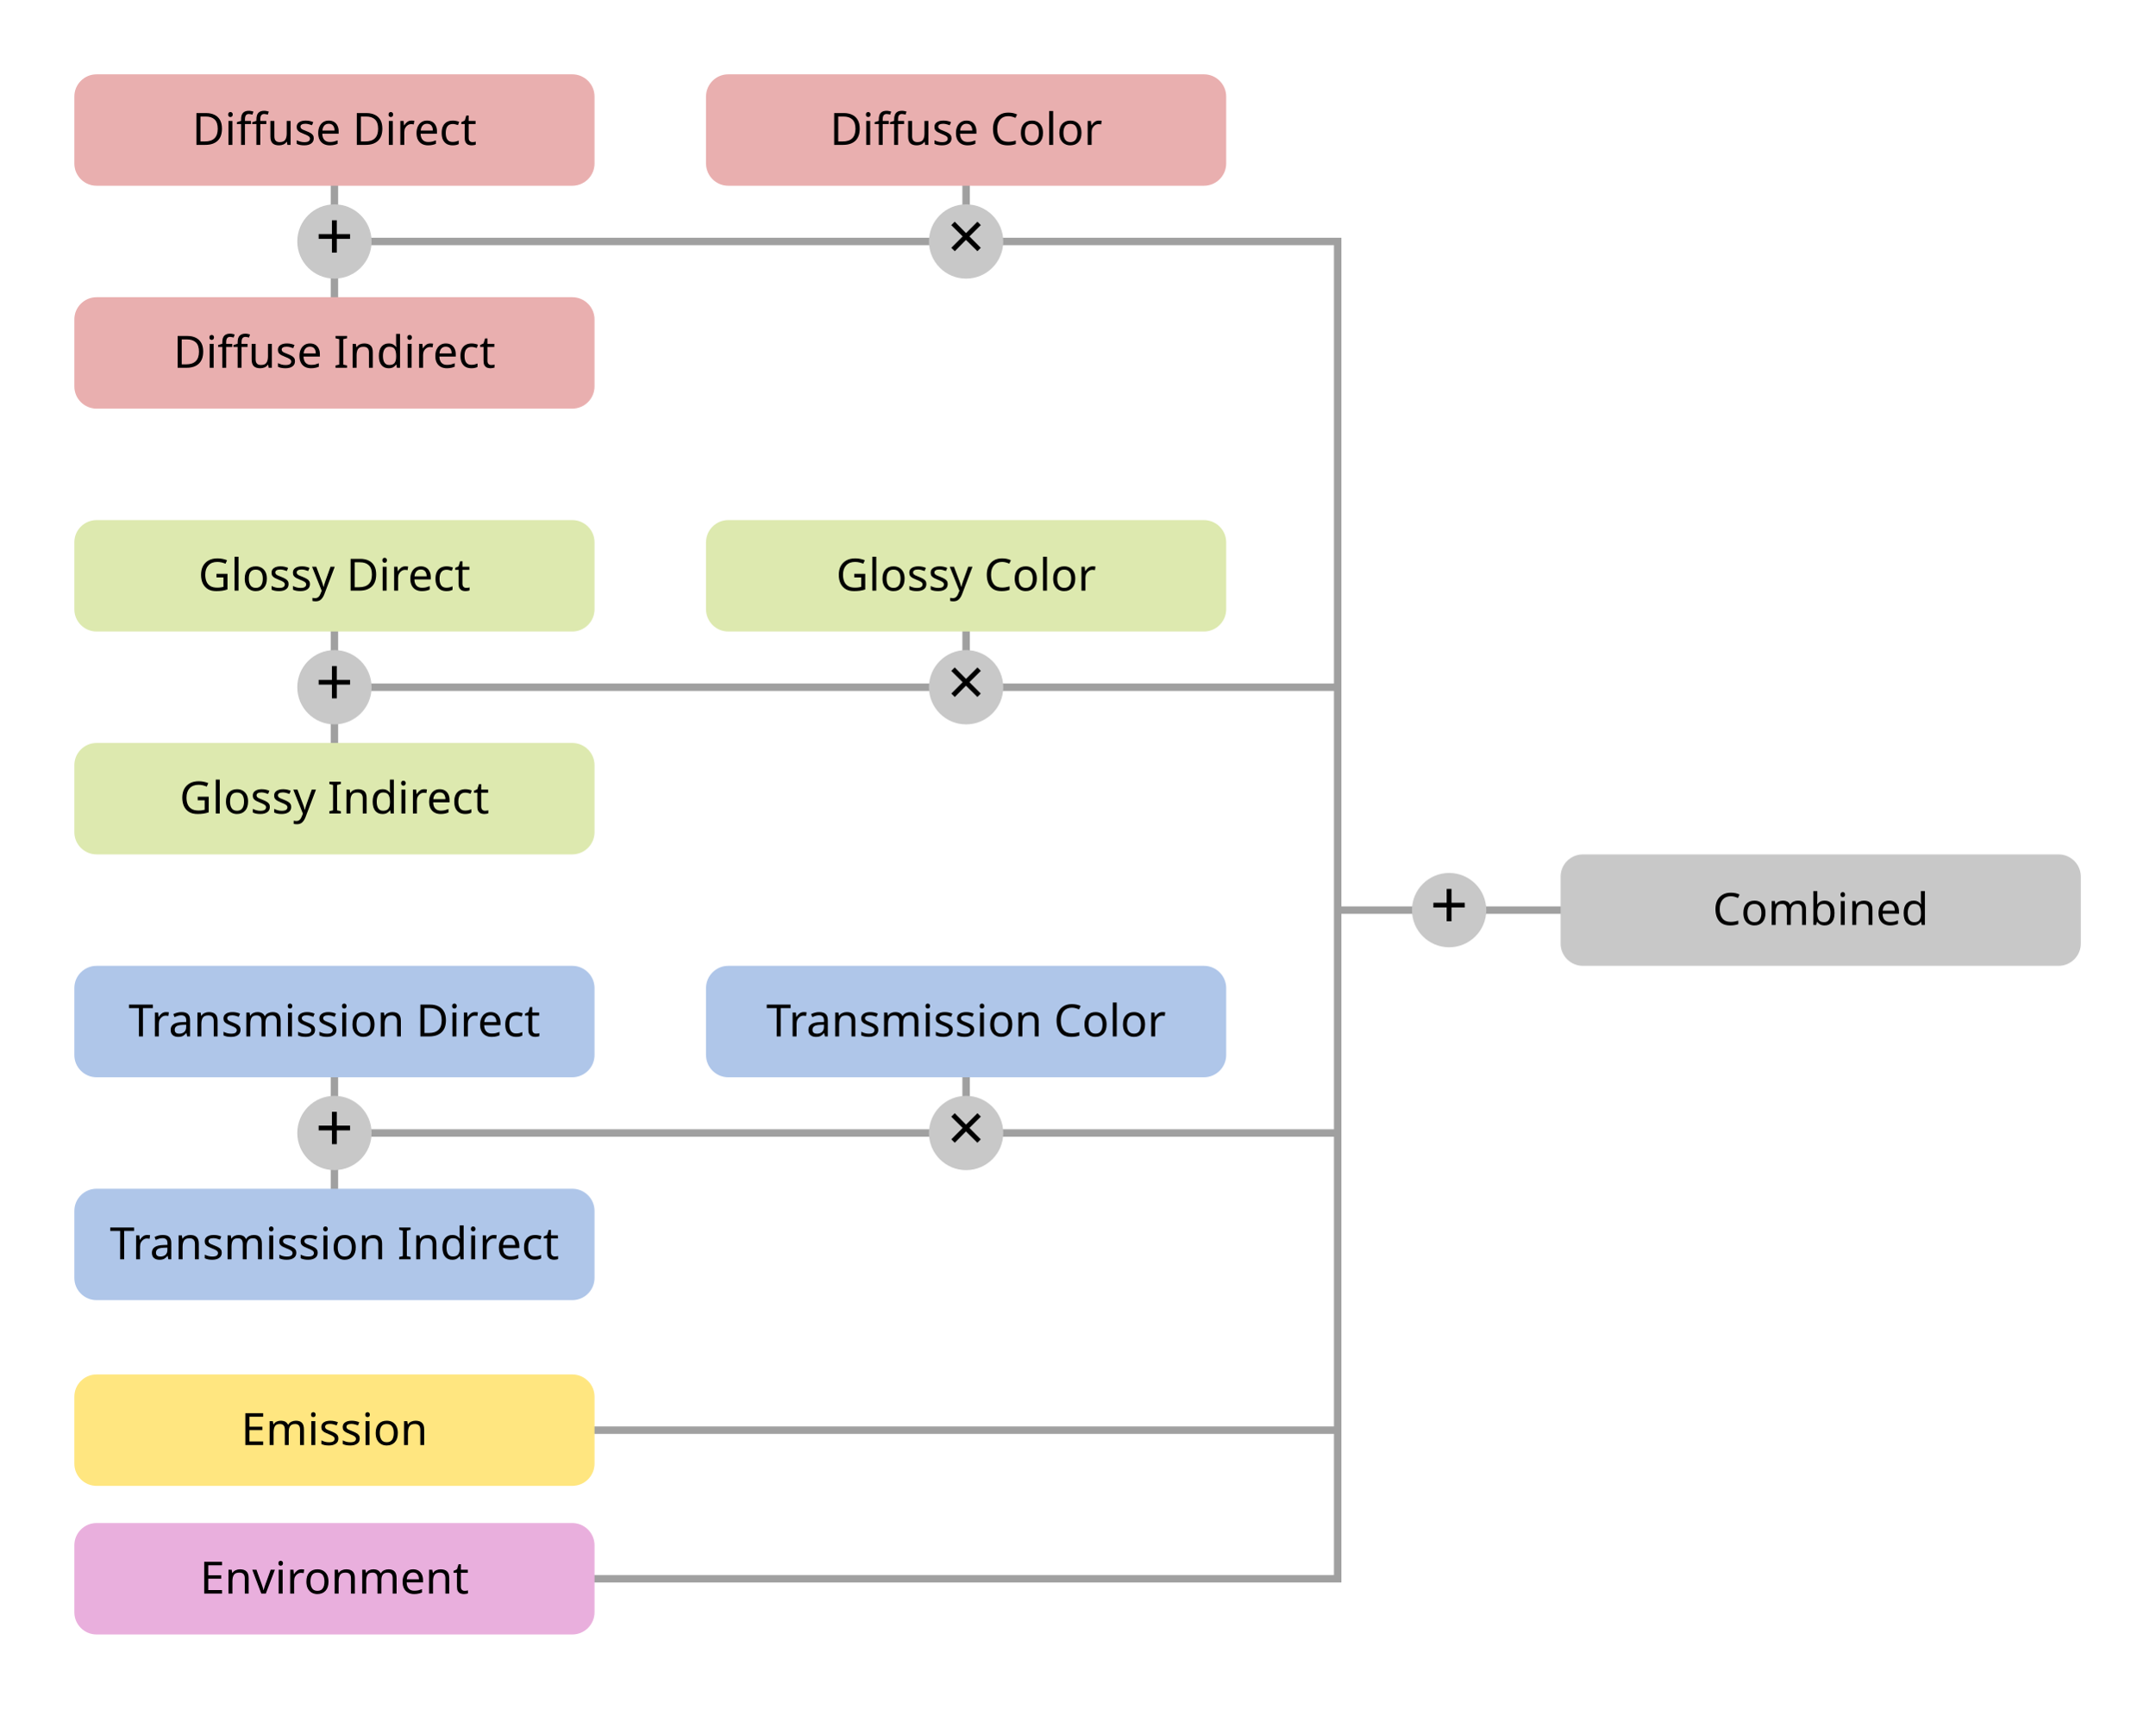
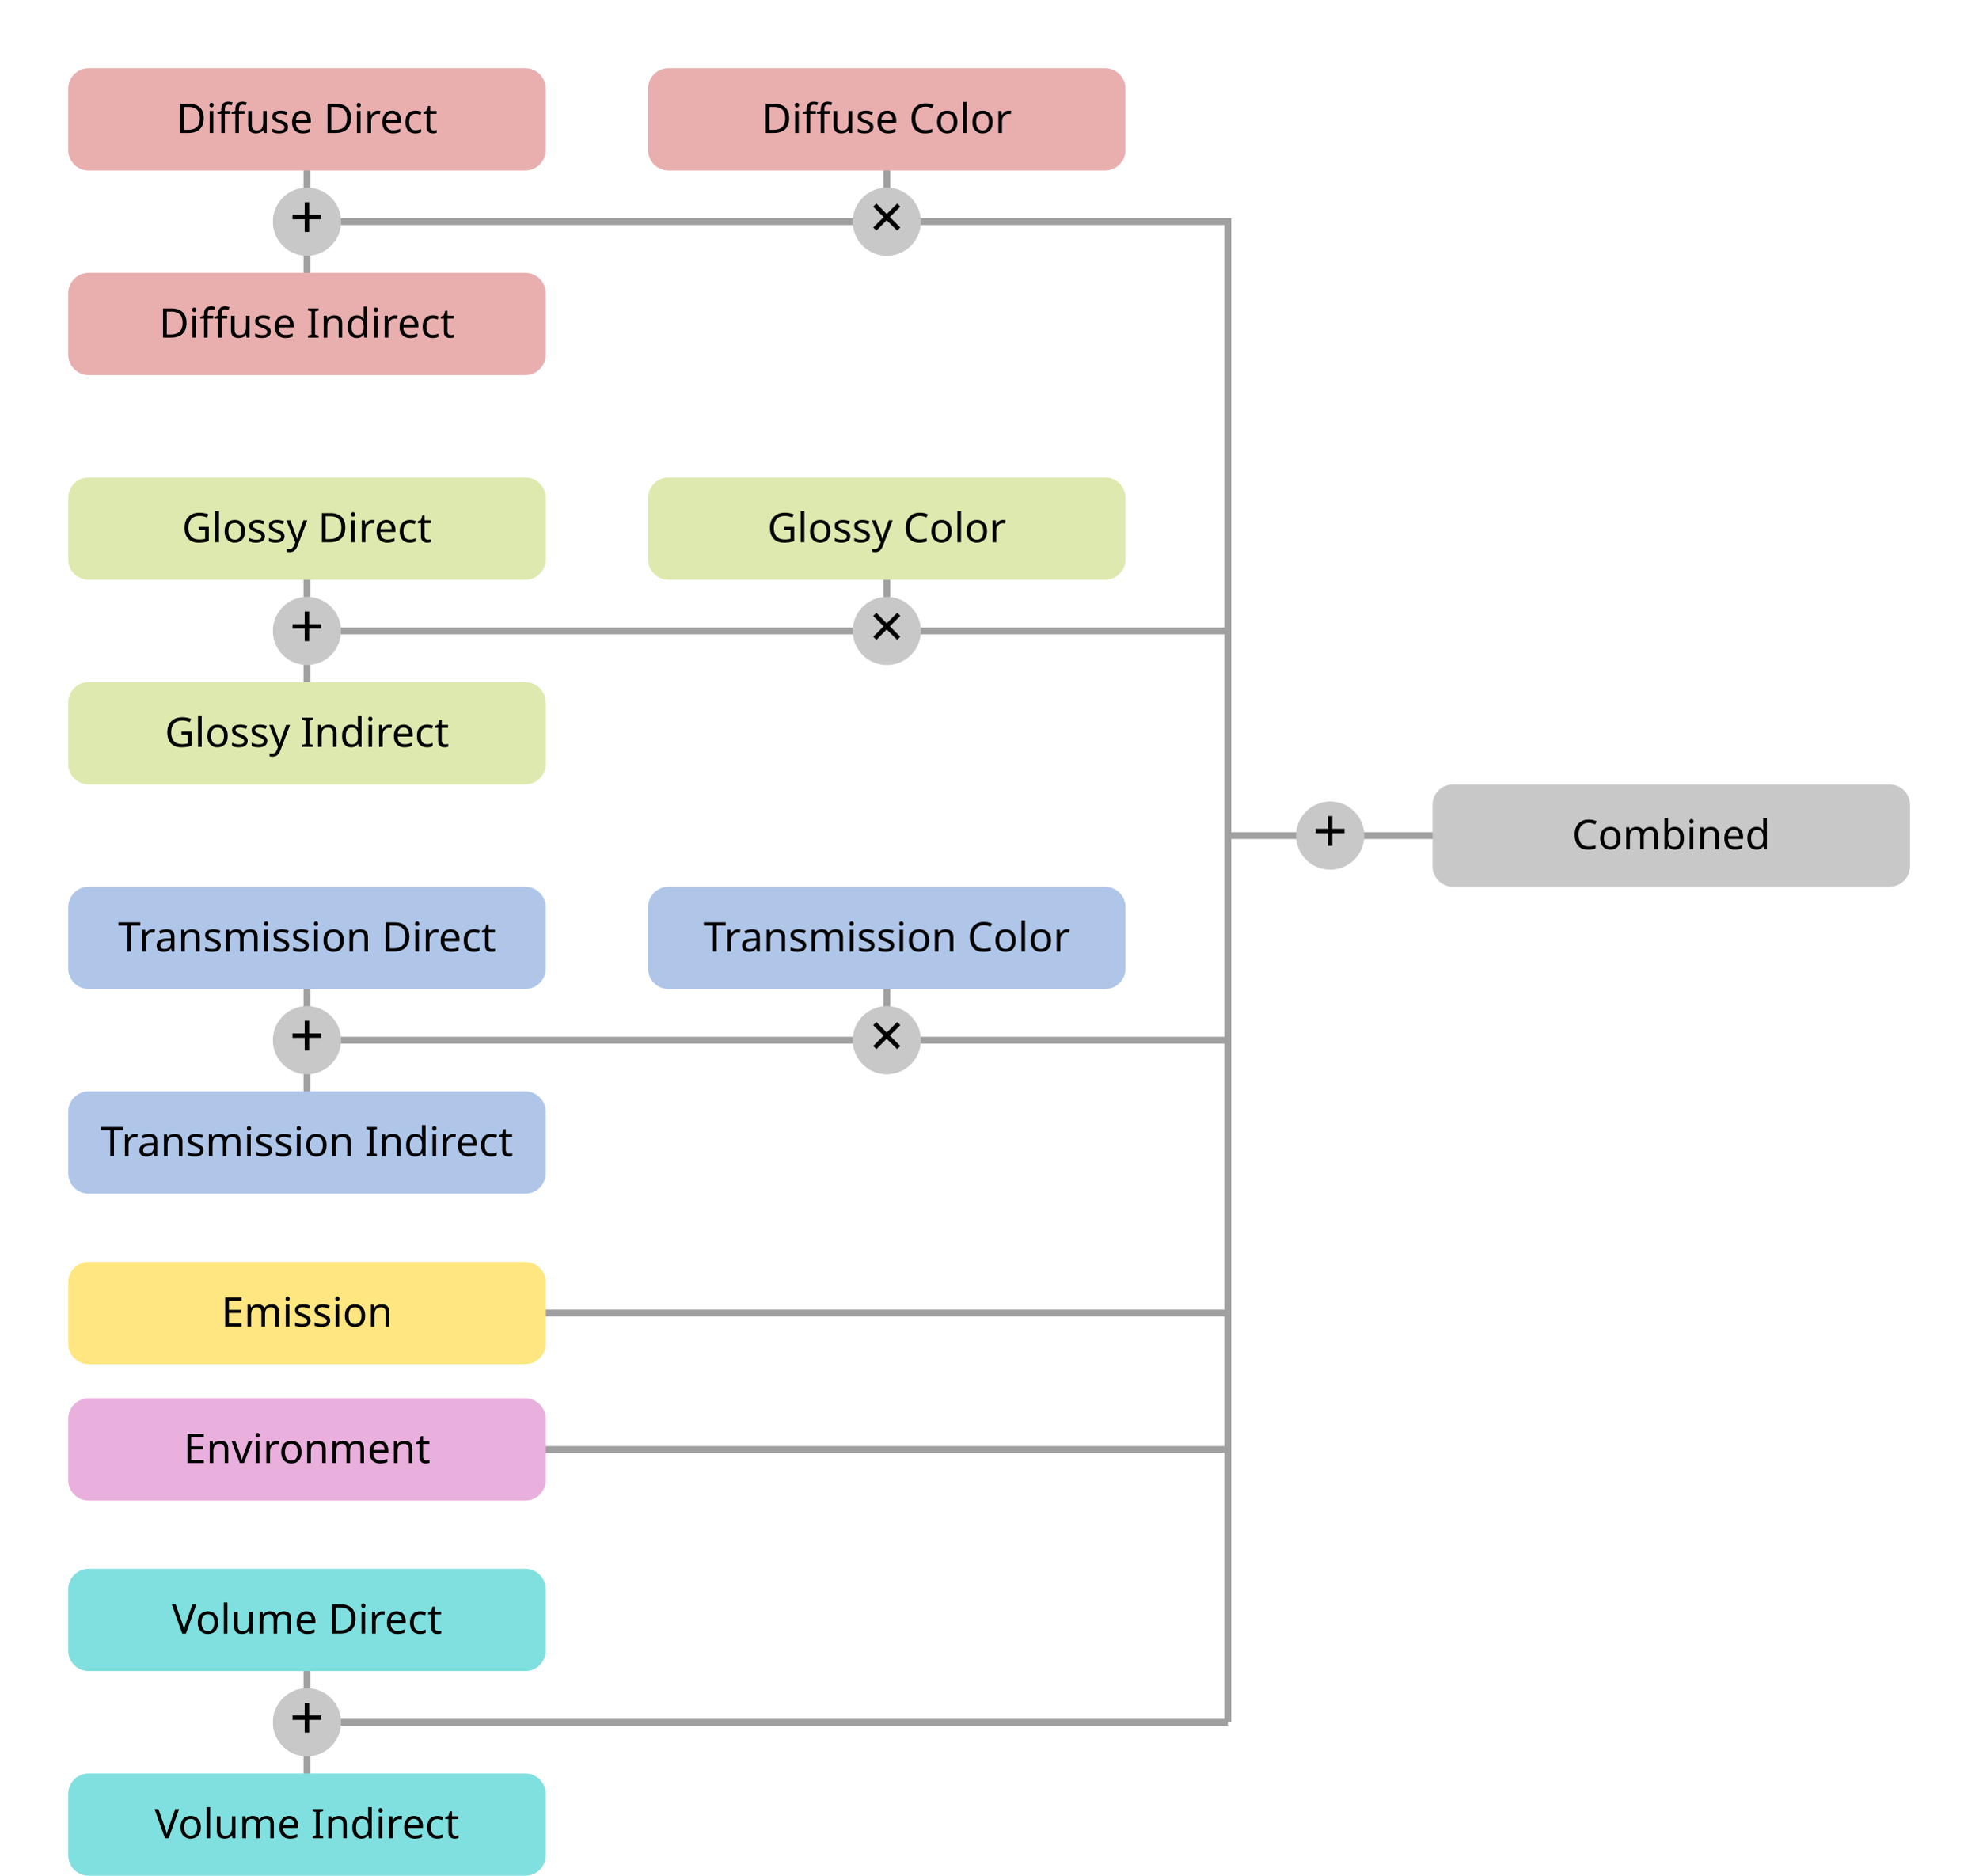
- <svg xmlns="http://www.w3.org/2000/svg" width="580px" height="460px" viewBox="0 0 580 460">
-   <path fill="none" stroke="#A0A0A0" stroke-width="2" d="M90,35V95M90,155V215M90,275V335M260,35V65M260,155V185M260,275V305M90,65H360V425H90M90,185H360M90,305H360M90,385H360M360,245H490" />
+ <svg xmlns="http://www.w3.org/2000/svg" width="580px" height="550px" viewBox="0 0 580 550">
+   <path fill="none" stroke="#A0A0A0" stroke-width="2" d="M90,35V95M90,155V215M90,275V335M260,35V65M260,155V185M260,275V305M90,65H360V505M90,185H360M90,305H360M90,385H360M90,425H360M90,475V535M90,505H360M360,245H490" />
  <g fill="#E9AFAF">
    <rect x="20" y="20" width="140" height="30" rx="6" />
    <rect x="20" y="80" width="140" height="30" rx="6" />
    <rect x="190" y="20" width="140" height="30" rx="6" />
  </g>
  <g fill="#DDE9AF">
    <rect x="20" y="140" width="140" height="30" rx="6" />
    <rect x="20" y="200" width="140" height="30" rx="6" />
    <rect x="190" y="140" width="140" height="30" rx="6" />
  </g>
  <g fill="#AFC6E9">
    <rect x="20" y="260" width="140" height="30" rx="6" />
    <rect x="20" y="320" width="140" height="30" rx="6" />
    <rect x="190" y="260" width="140" height="30" rx="6" />
  </g>
  <rect fill="#FFE680" x="20" y="370" width="140" height="30" rx="6" />
  <rect fill="#E9AFDD" x="20" y="410" width="140" height="30" rx="6" />
  <rect fill="#C8C8C8" x="420" y="230" width="140" height="30" rx="6" />
+   <g fill="#80E0E0">
+     <rect x="20" y="460" width="140" height="30" rx="6" />
+     <rect x="20" y="520" width="140" height="30" rx="6" />
+   </g>
  <g fill="#C8C8C8">
    <circle cx="90" cy="65" r="10" />
    <circle cx="90" cy="185" r="10" />
    <circle cx="90" cy="305" r="10" />
    <circle cx="260" cy="65" r="10" />
    <circle cx="260" cy="185" r="10" />
    <circle cx="260" cy="305" r="10" />
    <circle cx="390" cy="245" r="10" />
+     <circle cx="90" cy="505" r="10" />
  </g>
  <g font-size="12px" font-family="Tahoma, sans-serif" text-anchor="middle">
    <g font-size="18px">
      <text x="90" y="70">+</text>
      <text x="260" y="70">×</text>
      <text x="90" y="190">+</text>
      <text x="260" y="190">×</text>
      <text x="90" y="310">+</text>
      <text x="260" y="310">×</text>
      <text x="390" y="250">+</text>
+       <text x="90" y="510">+</text>
    </g>
    <text x="90" y="39">Diffuse Direct</text>
    <text x="90" y="99">Diffuse Indirect</text>
    <text x="260" y="39">Diffuse Color</text>
    <text x="90" y="159">Glossy Direct</text>
    <text x="90" y="219">Glossy Indirect</text>
    <text x="260" y="159">Glossy Color</text>
    <text x="90" y="279">Transmission Direct</text>
    <text x="90" y="339">Transmission Indirect</text>
    <text x="260" y="279">Transmission Color</text>
    <text x="90" y="389">Emission</text>
    <text x="90" y="429">Environment</text>
+     <text x="90" y="479">Volume Direct</text>
+     <text x="90" y="539">Volume Indirect</text>
    <text x="490" y="249">Combined</text>
  </g>
</svg>
